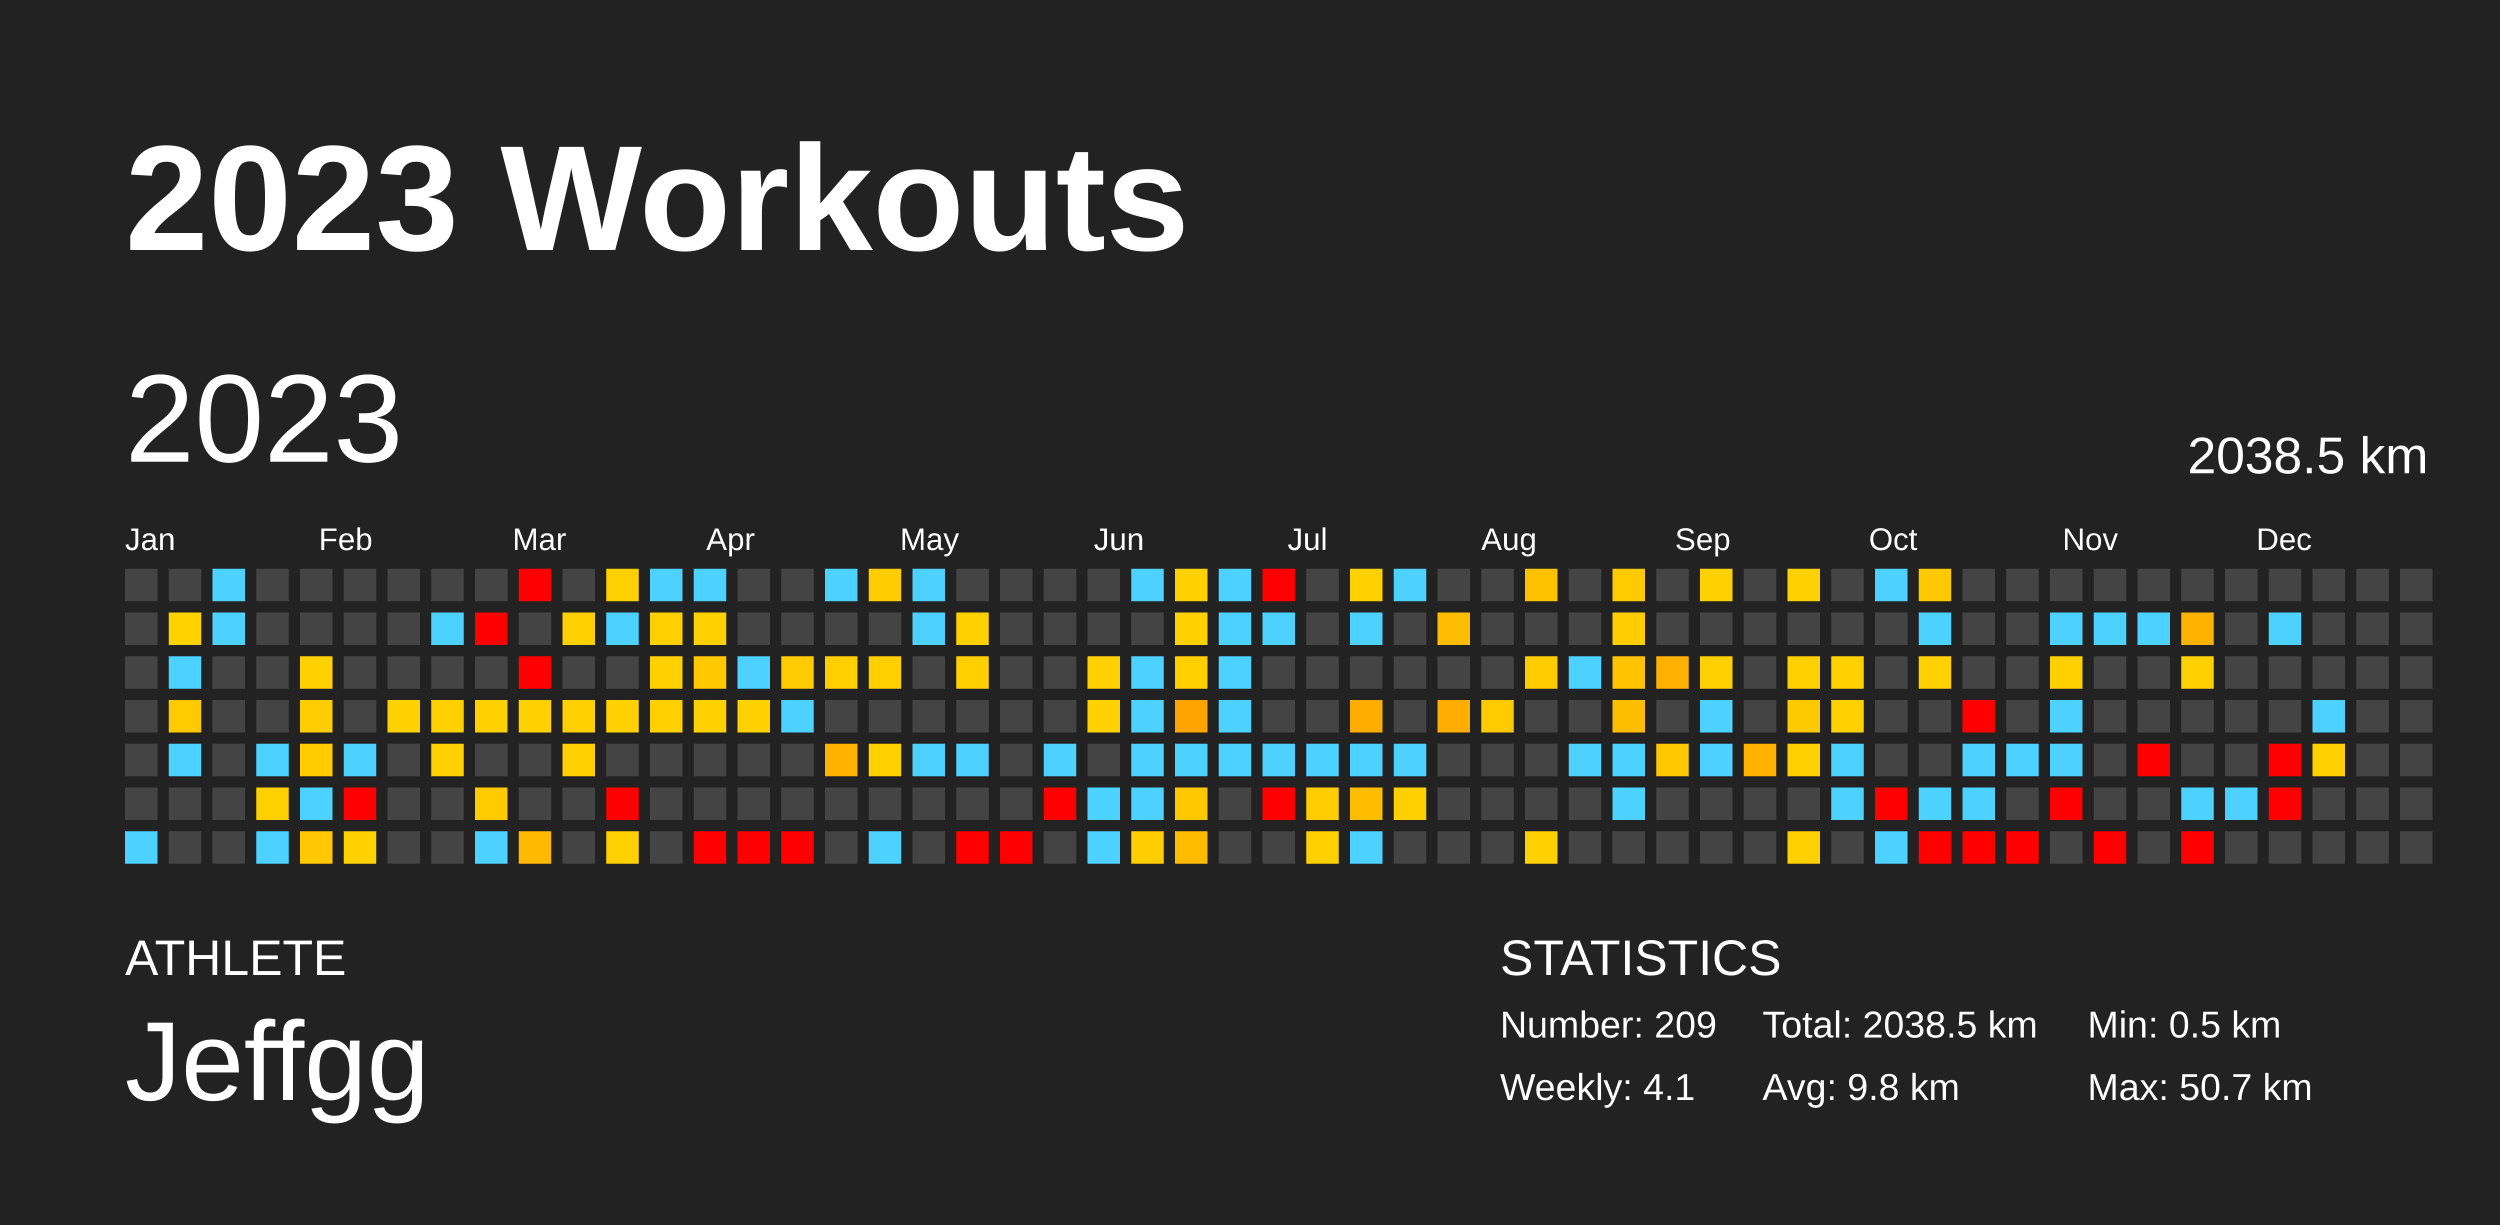
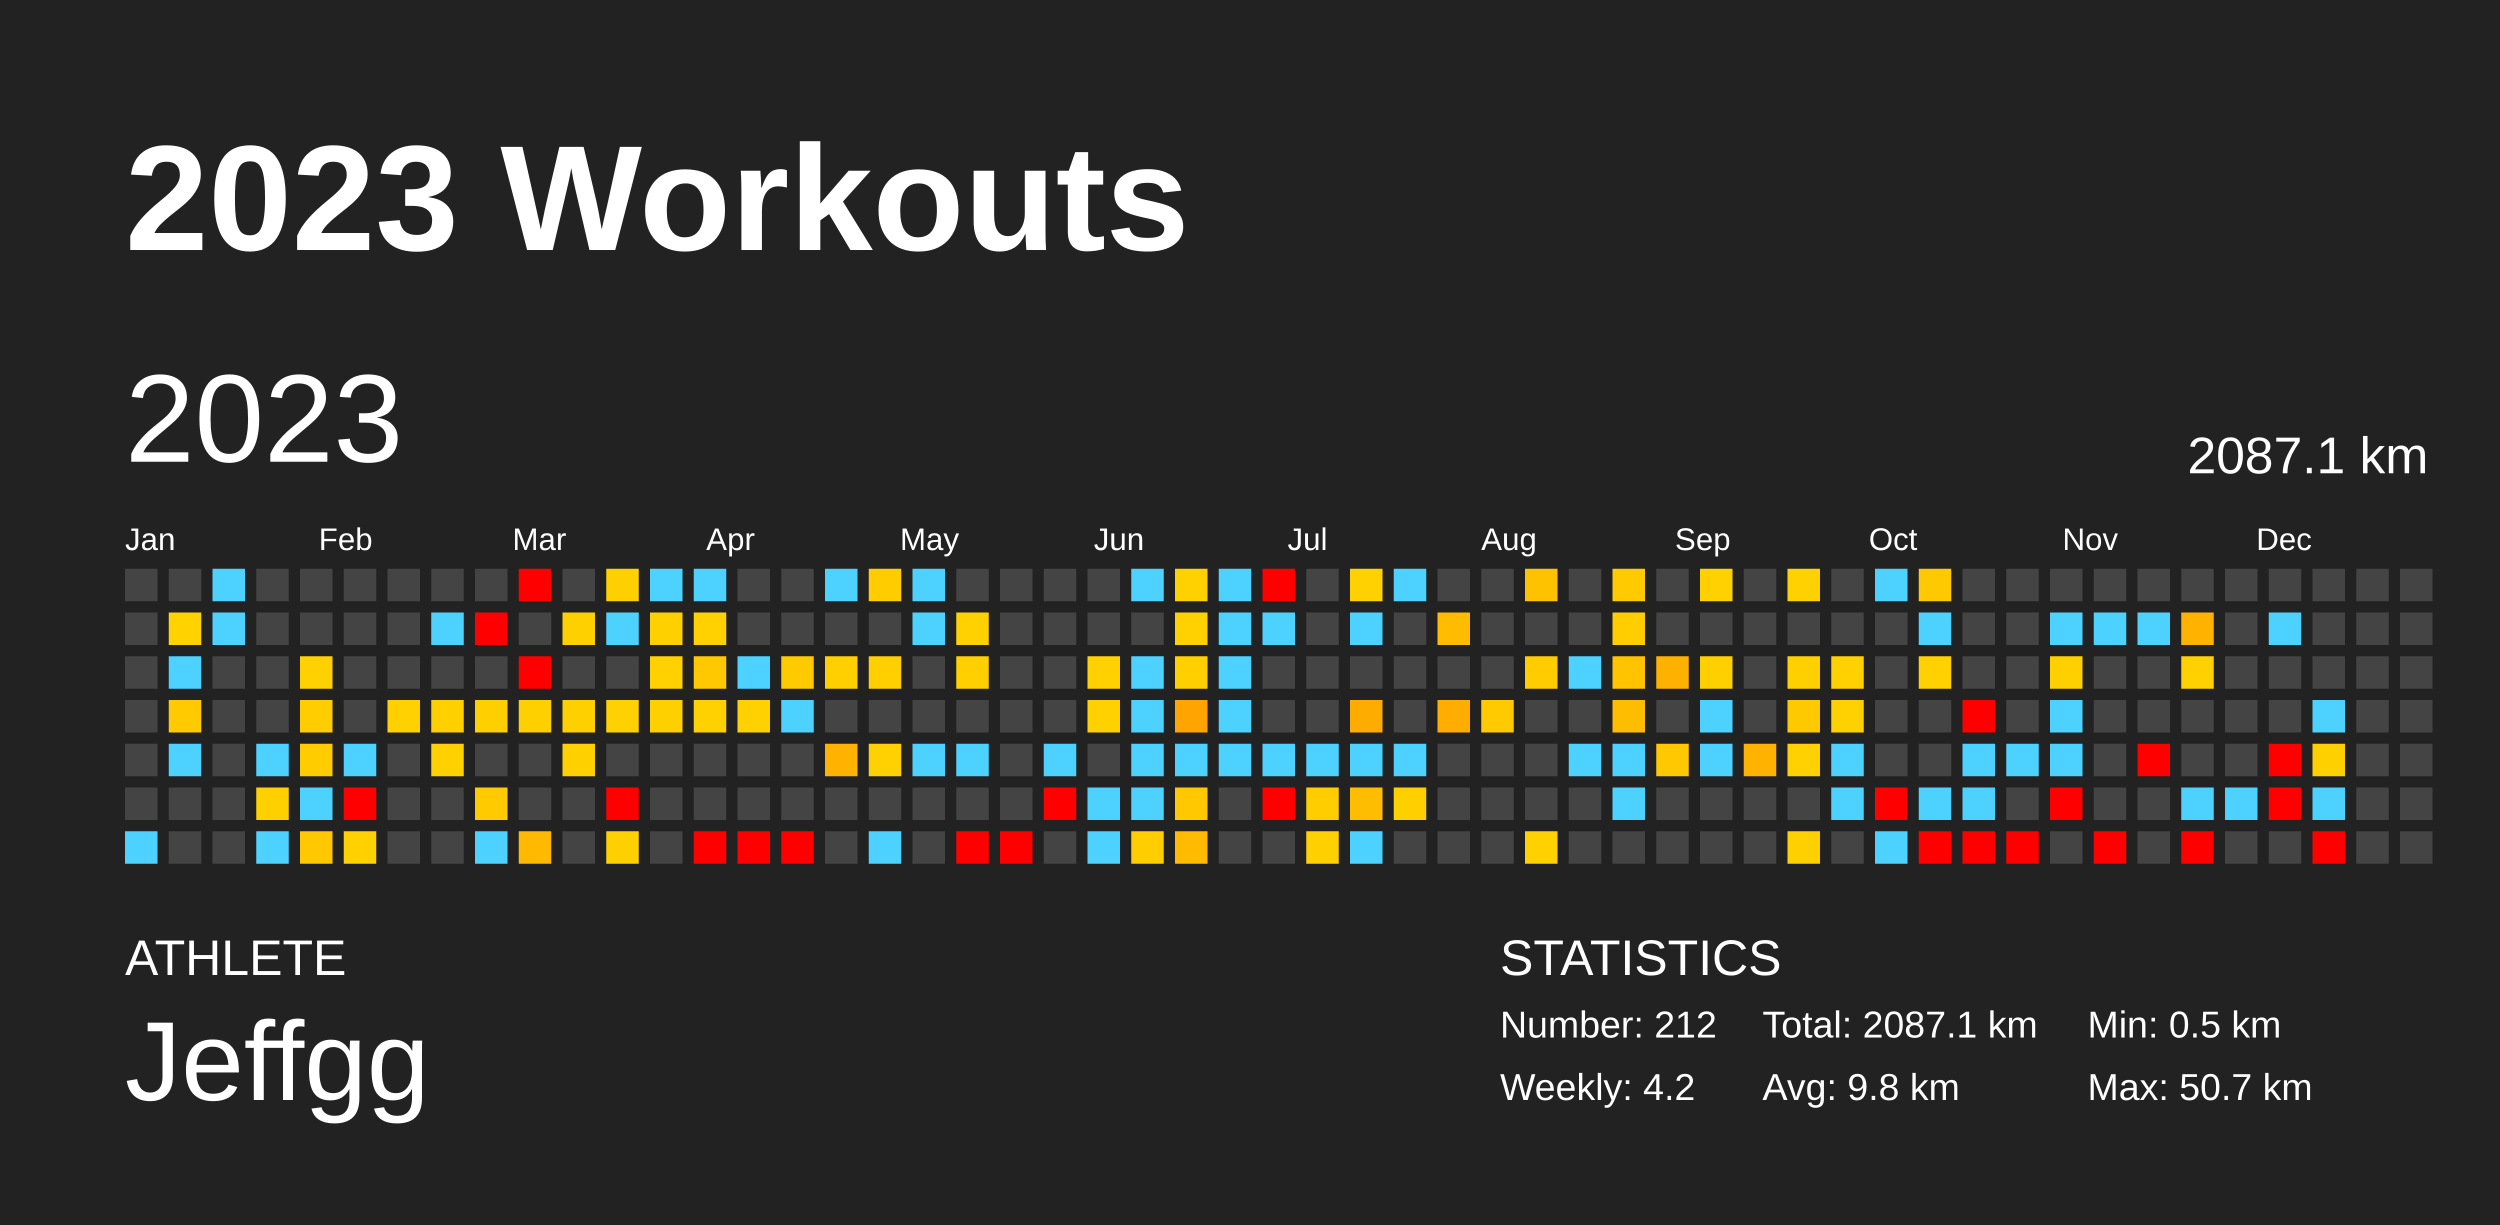
<svg xmlns="http://www.w3.org/2000/svg" baseProfile="full" height="98mm" version="1.1" viewBox="0,0,200,98" width="200mm">
  <defs />
  <rect fill="#222222" height="98" width="200" x="0" y="0" />
  <text fill="#FFFFFF" style="font-size:12px; font-family:Arial; font-weight:bold;" x="10" y="20">2023 Workouts</text>
  <text fill="#FFFFFF" style="font-size:4px; font-family:Arial" x="10" y="78">ATHLETE</text>
  <text fill="#FFFFFF" style="font-size:9px; font-family:Arial" x="10" y="88">Jeffgg</text>
  <text fill="#FFFFFF" style="font-size:4px; font-family:Arial" x="120" y="78">STATISTICS</text>
-   <text fill="#FFFFFF" style="font-size:3px; font-family:Arial" x="120" y="83">Number: 209</text>
-   <text fill="#FFFFFF" style="font-size:3px; font-family:Arial" x="120" y="88">Weekly: 4.1</text>
-   <text fill="#FFFFFF" style="font-size:3px; font-family:Arial" x="141" y="83">Total: 2038.5 km</text>
+   <text fill="#FFFFFF" style="font-size:3px; font-family:Arial" x="120" y="83">Number: 212</text>
+   <text fill="#FFFFFF" style="font-size:3px; font-family:Arial" x="120" y="88">Weekly: 4.2</text>
+   <text fill="#FFFFFF" style="font-size:3px; font-family:Arial" x="141" y="83">Total: 2087.1 km</text>
  <text fill="#FFFFFF" style="font-size:3px; font-family:Arial" x="141" y="88">Avg: 9.8 km</text>
  <text fill="#FFFFFF" style="font-size:3px; font-family:Arial" x="167" y="83">Min: 0.5 km</text>
  <text fill="#FFFFFF" style="font-size:3px; font-family:Arial" x="167" y="88">Max: 50.7 km</text>
  <text dominant-baseline="hanging" fill="#FFFFFF" style="font-size:10.0px; font-family:Arial;" x="10" y="30">2023</text>
-   <text dominant-baseline="hanging" fill="#FFFFFF" style="font-size:4.125px; font-family:Arial;" x="175" y="35">2038.5 km</text>
+   <text dominant-baseline="hanging" fill="#FFFFFF" style="font-size:4.125px; font-family:Arial;" x="175" y="35">2087.1 km</text>
  <text fill="#FFFFFF" style="font-size:2.5px; font-family:Arial" x="10.0" y="44">Jan</text>
  <text fill="#FFFFFF" style="font-size:2.5px; font-family:Arial" x="25.5" y="44">Feb</text>
  <text fill="#FFFFFF" style="font-size:2.5px; font-family:Arial" x="41.0" y="44">Mar</text>
  <text fill="#FFFFFF" style="font-size:2.5px; font-family:Arial" x="56.5" y="44">Apr</text>
  <text fill="#FFFFFF" style="font-size:2.5px; font-family:Arial" x="72.0" y="44">May</text>
  <text fill="#FFFFFF" style="font-size:2.5px; font-family:Arial" x="87.5" y="44">Jun</text>
  <text fill="#FFFFFF" style="font-size:2.5px; font-family:Arial" x="103.0" y="44">Jul</text>
  <text fill="#FFFFFF" style="font-size:2.5px; font-family:Arial" x="118.5" y="44">Aug</text>
  <text fill="#FFFFFF" style="font-size:2.5px; font-family:Arial" x="134.0" y="44">Sep</text>
  <text fill="#FFFFFF" style="font-size:2.5px; font-family:Arial" x="149.5" y="44">Oct</text>
  <text fill="#FFFFFF" style="font-size:2.5px; font-family:Arial" x="165.0" y="44">Nov</text>
  <text fill="#FFFFFF" style="font-size:2.5px; font-family:Arial" x="180.5" y="44">Dec</text>
  <rect fill="#444444" height="2.6" width="2.6" x="10.0" y="45.5" />
  <rect fill="#444444" height="2.6" width="2.6" x="10.0" y="49.0" />
  <rect fill="#444444" height="2.6" width="2.6" x="10.0" y="52.5" />
  <rect fill="#444444" height="2.6" width="2.6" x="10.0" y="56.0" />
  <rect fill="#444444" height="2.6" width="2.6" x="10.0" y="59.5" />
  <rect fill="#444444" height="2.6" width="2.6" x="10.0" y="63.0" />
  <rect fill="#4dd2ff" height="2.6" width="2.6" x="10.0" y="66.5" />
  <rect fill="#444444" height="2.6" width="2.6" x="13.5" y="45.5" />
  <rect fill="#ffd200" height="2.6" width="2.6" x="13.5" y="49.0" />
  <rect fill="#4dd2ff" height="2.6" width="2.6" x="13.5" y="52.5" />
  <rect fill="#ffcb00" height="2.6" width="2.6" x="13.5" y="56.0" />
  <rect fill="#4dd2ff" height="2.6" width="2.6" x="13.5" y="59.5" />
  <rect fill="#444444" height="2.6" width="2.6" x="13.5" y="63.0" />
  <rect fill="#444444" height="2.6" width="2.6" x="13.5" y="66.5" />
  <rect fill="#4dd2ff" height="2.6" width="2.6" x="17.0" y="45.5" />
  <rect fill="#4dd2ff" height="2.6" width="2.6" x="17.0" y="49.0" />
  <rect fill="#444444" height="2.6" width="2.6" x="17.0" y="52.5" />
  <rect fill="#444444" height="2.6" width="2.6" x="17.0" y="56.0" />
  <rect fill="#444444" height="2.6" width="2.6" x="17.0" y="59.5" />
  <rect fill="#444444" height="2.6" width="2.6" x="17.0" y="63.0" />
  <rect fill="#444444" height="2.6" width="2.6" x="17.0" y="66.5" />
  <rect fill="#444444" height="2.6" width="2.6" x="20.5" y="45.5" />
  <rect fill="#444444" height="2.6" width="2.6" x="20.5" y="49.0" />
  <rect fill="#444444" height="2.6" width="2.6" x="20.5" y="52.5" />
  <rect fill="#444444" height="2.6" width="2.6" x="20.5" y="56.0" />
  <rect fill="#4dd2ff" height="2.6" width="2.6" x="20.5" y="59.5" />
  <rect fill="#ffd000" height="2.6" width="2.6" x="20.5" y="63.0" />
  <rect fill="#4dd2ff" height="2.6" width="2.6" x="20.5" y="66.5" />
  <rect fill="#444444" height="2.6" width="2.6" x="24.0" y="45.5" />
  <rect fill="#444444" height="2.6" width="2.6" x="24.0" y="49.0" />
  <rect fill="#ffd100" height="2.6" width="2.6" x="24.0" y="52.5" />
  <rect fill="#ffcd00" height="2.6" width="2.6" x="24.0" y="56.0" />
  <rect fill="#ffcc00" height="2.6" width="2.6" x="24.0" y="59.5" />
  <rect fill="#4dd2ff" height="2.6" width="2.6" x="24.0" y="63.0" />
  <rect fill="#ffc800" height="2.6" width="2.6" x="24.0" y="66.5" />
  <rect fill="#444444" height="2.6" width="2.6" x="27.5" y="45.5" />
  <rect fill="#444444" height="2.6" width="2.6" x="27.5" y="49.0" />
  <rect fill="#444444" height="2.6" width="2.6" x="27.5" y="52.5" />
  <rect fill="#444444" height="2.6" width="2.6" x="27.5" y="56.0" />
  <rect fill="#4dd2ff" height="2.6" width="2.6" x="27.5" y="59.5" />
  <rect fill="red" height="2.6" width="2.6" x="27.5" y="63.0" />
  <rect fill="#ffd100" height="2.6" width="2.6" x="27.5" y="66.5" />
  <rect fill="#444444" height="2.6" width="2.6" x="31.0" y="45.5" />
  <rect fill="#444444" height="2.6" width="2.6" x="31.0" y="49.0" />
  <rect fill="#444444" height="2.6" width="2.6" x="31.0" y="52.5" />
  <rect fill="#ffd100" height="2.6" width="2.6" x="31.0" y="56.0" />
  <rect fill="#444444" height="2.6" width="2.6" x="31.0" y="59.5" />
  <rect fill="#444444" height="2.6" width="2.6" x="31.0" y="63.0" />
  <rect fill="#444444" height="2.6" width="2.6" x="31.0" y="66.5" />
  <rect fill="#444444" height="2.6" width="2.6" x="34.5" y="45.5" />
  <rect fill="#4dd2ff" height="2.6" width="2.6" x="34.5" y="49.0" />
  <rect fill="#444444" height="2.6" width="2.6" x="34.5" y="52.5" />
  <rect fill="#ffd000" height="2.6" width="2.6" x="34.5" y="56.0" />
  <rect fill="#ffd100" height="2.6" width="2.6" x="34.5" y="59.5" />
  <rect fill="#444444" height="2.6" width="2.6" x="34.5" y="63.0" />
  <rect fill="#444444" height="2.6" width="2.6" x="34.5" y="66.5" />
  <rect fill="#444444" height="2.6" width="2.6" x="38.0" y="45.5" />
  <rect fill="red" height="2.6" width="2.6" x="38.0" y="49.0" />
  <rect fill="#444444" height="2.6" width="2.6" x="38.0" y="52.5" />
  <rect fill="#ffd000" height="2.6" width="2.6" x="38.0" y="56.0" />
  <rect fill="#444444" height="2.6" width="2.6" x="38.0" y="59.5" />
  <rect fill="#ffcb00" height="2.6" width="2.6" x="38.0" y="63.0" />
  <rect fill="#4dd2ff" height="2.6" width="2.6" x="38.0" y="66.5" />
  <rect fill="red" height="2.6" width="2.6" x="41.5" y="45.5" />
  <rect fill="#444444" height="2.6" width="2.6" x="41.5" y="49.0" />
  <rect fill="red" height="2.6" width="2.6" x="41.5" y="52.5" />
  <rect fill="#ffd000" height="2.6" width="2.6" x="41.5" y="56.0" />
  <rect fill="#444444" height="2.6" width="2.6" x="41.5" y="59.5" />
  <rect fill="#444444" height="2.6" width="2.6" x="41.5" y="63.0" />
  <rect fill="#ffb900" height="2.6" width="2.6" x="41.5" y="66.5" />
  <rect fill="#444444" height="2.6" width="2.6" x="45.0" y="45.5" />
  <rect fill="#ffd000" height="2.6" width="2.6" x="45.0" y="49.0" />
  <rect fill="#444444" height="2.6" width="2.6" x="45.0" y="52.5" />
  <rect fill="#ffd000" height="2.6" width="2.6" x="45.0" y="56.0" />
  <rect fill="#ffd000" height="2.6" width="2.6" x="45.0" y="59.5" />
  <rect fill="#444444" height="2.6" width="2.6" x="45.0" y="63.0" />
  <rect fill="#444444" height="2.6" width="2.6" x="45.0" y="66.5" />
  <rect fill="#ffd000" height="2.6" width="2.6" x="48.5" y="45.5" />
  <rect fill="#4dd2ff" height="2.6" width="2.6" x="48.5" y="49.0" />
  <rect fill="#444444" height="2.6" width="2.6" x="48.5" y="52.5" />
  <rect fill="#ffd100" height="2.6" width="2.6" x="48.5" y="56.0" />
  <rect fill="#444444" height="2.6" width="2.6" x="48.5" y="59.5" />
  <rect fill="red" height="2.6" width="2.6" x="48.5" y="63.0" />
  <rect fill="#ffd000" height="2.6" width="2.6" x="48.5" y="66.5" />
  <rect fill="#4dd2ff" height="2.6" width="2.6" x="52.0" y="45.5" />
  <rect fill="#ffd000" height="2.6" width="2.6" x="52.0" y="49.0" />
  <rect fill="#ffd100" height="2.6" width="2.6" x="52.0" y="52.5" />
  <rect fill="#ffd000" height="2.6" width="2.6" x="52.0" y="56.0" />
  <rect fill="#444444" height="2.6" width="2.6" x="52.0" y="59.5" />
  <rect fill="#444444" height="2.6" width="2.6" x="52.0" y="63.0" />
  <rect fill="#444444" height="2.6" width="2.6" x="52.0" y="66.5" />
  <rect fill="#4dd2ff" height="2.6" width="2.6" x="55.5" y="45.5" />
  <rect fill="#ffd100" height="2.6" width="2.6" x="55.5" y="49.0" />
  <rect fill="#ffc800" height="2.6" width="2.6" x="55.5" y="52.5" />
  <rect fill="#ffd100" height="2.6" width="2.6" x="55.5" y="56.0" />
  <rect fill="#444444" height="2.6" width="2.6" x="55.5" y="59.5" />
  <rect fill="#444444" height="2.6" width="2.6" x="55.5" y="63.0" />
  <rect fill="red" height="2.6" width="2.6" x="55.5" y="66.5" />
  <rect fill="#444444" height="2.6" width="2.6" x="59.0" y="45.5" />
  <rect fill="#444444" height="2.6" width="2.6" x="59.0" y="49.0" />
  <rect fill="#4dd2ff" height="2.6" width="2.6" x="59.0" y="52.5" />
  <rect fill="#ffd100" height="2.6" width="2.6" x="59.0" y="56.0" />
  <rect fill="#444444" height="2.6" width="2.6" x="59.0" y="59.5" />
  <rect fill="#444444" height="2.6" width="2.6" x="59.0" y="63.0" />
  <rect fill="red" height="2.6" width="2.6" x="59.0" y="66.5" />
  <rect fill="#444444" height="2.6" width="2.6" x="62.5" y="45.5" />
  <rect fill="#444444" height="2.6" width="2.6" x="62.5" y="49.0" />
  <rect fill="#ffcb00" height="2.6" width="2.6" x="62.5" y="52.5" />
  <rect fill="#4dd2ff" height="2.6" width="2.6" x="62.5" y="56.0" />
  <rect fill="#444444" height="2.6" width="2.6" x="62.5" y="59.5" />
  <rect fill="#444444" height="2.6" width="2.6" x="62.5" y="63.0" />
  <rect fill="red" height="2.6" width="2.6" x="62.5" y="66.5" />
  <rect fill="#4dd2ff" height="2.6" width="2.6" x="66.0" y="45.5" />
  <rect fill="#444444" height="2.6" width="2.6" x="66.0" y="49.0" />
  <rect fill="#ffcf00" height="2.6" width="2.6" x="66.0" y="52.5" />
  <rect fill="#444444" height="2.6" width="2.6" x="66.0" y="56.0" />
  <rect fill="#ffb300" height="2.6" width="2.6" x="66.0" y="59.5" />
  <rect fill="#444444" height="2.6" width="2.6" x="66.0" y="63.0" />
  <rect fill="#444444" height="2.6" width="2.6" x="66.0" y="66.5" />
  <rect fill="#ffcc00" height="2.6" width="2.6" x="69.5" y="45.5" />
  <rect fill="#444444" height="2.6" width="2.6" x="69.5" y="49.0" />
  <rect fill="#ffcf00" height="2.6" width="2.6" x="69.5" y="52.5" />
  <rect fill="#444444" height="2.6" width="2.6" x="69.5" y="56.0" />
  <rect fill="#ffd100" height="2.6" width="2.6" x="69.5" y="59.5" />
  <rect fill="#444444" height="2.6" width="2.6" x="69.5" y="63.0" />
  <rect fill="#4dd2ff" height="2.6" width="2.6" x="69.5" y="66.5" />
  <rect fill="#4dd2ff" height="2.6" width="2.6" x="73.0" y="45.5" />
  <rect fill="#4dd2ff" height="2.6" width="2.6" x="73.0" y="49.0" />
  <rect fill="#444444" height="2.6" width="2.6" x="73.0" y="52.5" />
  <rect fill="#444444" height="2.6" width="2.6" x="73.0" y="56.0" />
  <rect fill="#4dd2ff" height="2.6" width="2.6" x="73.0" y="59.5" />
  <rect fill="#444444" height="2.6" width="2.6" x="73.0" y="63.0" />
  <rect fill="#444444" height="2.6" width="2.6" x="73.0" y="66.5" />
  <rect fill="#444444" height="2.6" width="2.6" x="76.5" y="45.5" />
  <rect fill="#ffd100" height="2.6" width="2.6" x="76.5" y="49.0" />
  <rect fill="#ffcf00" height="2.6" width="2.6" x="76.5" y="52.5" />
  <rect fill="#444444" height="2.6" width="2.6" x="76.5" y="56.0" />
  <rect fill="#4dd2ff" height="2.6" width="2.6" x="76.5" y="59.5" />
  <rect fill="#444444" height="2.6" width="2.6" x="76.5" y="63.0" />
  <rect fill="red" height="2.6" width="2.6" x="76.5" y="66.5" />
  <rect fill="#444444" height="2.6" width="2.6" x="80.0" y="45.5" />
  <rect fill="#444444" height="2.6" width="2.6" x="80.0" y="49.0" />
  <rect fill="#444444" height="2.6" width="2.6" x="80.0" y="52.5" />
  <rect fill="#444444" height="2.6" width="2.6" x="80.0" y="56.0" />
  <rect fill="#444444" height="2.6" width="2.6" x="80.0" y="59.5" />
  <rect fill="#444444" height="2.6" width="2.6" x="80.0" y="63.0" />
  <rect fill="red" height="2.6" width="2.6" x="80.0" y="66.5" />
  <rect fill="#444444" height="2.6" width="2.6" x="83.5" y="45.5" />
  <rect fill="#444444" height="2.6" width="2.6" x="83.5" y="49.0" />
  <rect fill="#444444" height="2.6" width="2.6" x="83.5" y="52.5" />
  <rect fill="#444444" height="2.6" width="2.6" x="83.5" y="56.0" />
  <rect fill="#4dd2ff" height="2.6" width="2.6" x="83.5" y="59.5" />
  <rect fill="red" height="2.6" width="2.6" x="83.5" y="63.0" />
  <rect fill="#444444" height="2.6" width="2.6" x="83.5" y="66.5" />
  <rect fill="#444444" height="2.6" width="2.6" x="87.0" y="45.5" />
  <rect fill="#444444" height="2.6" width="2.6" x="87.0" y="49.0" />
  <rect fill="#ffd100" height="2.6" width="2.6" x="87.0" y="52.5" />
  <rect fill="#ffd100" height="2.6" width="2.6" x="87.0" y="56.0" />
  <rect fill="#444444" height="2.6" width="2.6" x="87.0" y="59.5" />
  <rect fill="#4dd2ff" height="2.6" width="2.6" x="87.0" y="63.0" />
  <rect fill="#4dd2ff" height="2.6" width="2.6" x="87.0" y="66.5" />
  <rect fill="#4dd2ff" height="2.6" width="2.6" x="90.5" y="45.5" />
  <rect fill="#444444" height="2.6" width="2.6" x="90.5" y="49.0" />
  <rect fill="#4dd2ff" height="2.6" width="2.6" x="90.5" y="52.5" />
  <rect fill="#4dd2ff" height="2.6" width="2.6" x="90.5" y="56.0" />
  <rect fill="#4dd2ff" height="2.6" width="2.6" x="90.5" y="59.5" />
  <rect fill="#4dd2ff" height="2.6" width="2.6" x="90.5" y="63.0" />
  <rect fill="#ffcd00" height="2.6" width="2.6" x="90.5" y="66.5" />
  <rect fill="#ffd100" height="2.6" width="2.6" x="94.0" y="45.5" />
  <rect fill="#ffd100" height="2.6" width="2.6" x="94.0" y="49.0" />
  <rect fill="#ffcf00" height="2.6" width="2.6" x="94.0" y="52.5" />
  <rect fill="#ffa400" height="2.6" width="2.6" x="94.0" y="56.0" />
  <rect fill="#4dd2ff" height="2.6" width="2.6" x="94.0" y="59.5" />
  <rect fill="#ffc800" height="2.6" width="2.6" x="94.0" y="63.0" />
  <rect fill="#ffbb00" height="2.6" width="2.6" x="94.0" y="66.5" />
  <rect fill="#4dd2ff" height="2.6" width="2.6" x="97.5" y="45.5" />
  <rect fill="#4dd2ff" height="2.6" width="2.6" x="97.5" y="49.0" />
  <rect fill="#4dd2ff" height="2.6" width="2.6" x="97.5" y="52.5" />
  <rect fill="#4dd2ff" height="2.6" width="2.6" x="97.5" y="56.0" />
  <rect fill="#4dd2ff" height="2.6" width="2.6" x="97.5" y="59.5" />
  <rect fill="#444444" height="2.6" width="2.6" x="97.5" y="63.0" />
  <rect fill="#444444" height="2.6" width="2.6" x="97.5" y="66.5" />
  <rect fill="red" height="2.6" width="2.6" x="101.0" y="45.5" />
  <rect fill="#4dd2ff" height="2.6" width="2.6" x="101.0" y="49.0" />
  <rect fill="#444444" height="2.6" width="2.6" x="101.0" y="52.5" />
  <rect fill="#444444" height="2.6" width="2.6" x="101.0" y="56.0" />
  <rect fill="#4dd2ff" height="2.6" width="2.6" x="101.0" y="59.5" />
  <rect fill="red" height="2.6" width="2.6" x="101.0" y="63.0" />
  <rect fill="#444444" height="2.6" width="2.6" x="101.0" y="66.5" />
  <rect fill="#444444" height="2.6" width="2.6" x="104.5" y="45.5" />
  <rect fill="#444444" height="2.6" width="2.6" x="104.5" y="49.0" />
  <rect fill="#444444" height="2.6" width="2.6" x="104.5" y="52.5" />
  <rect fill="#444444" height="2.6" width="2.6" x="104.5" y="56.0" />
  <rect fill="#4dd2ff" height="2.6" width="2.6" x="104.5" y="59.5" />
  <rect fill="#ffcd00" height="2.6" width="2.6" x="104.5" y="63.0" />
  <rect fill="#ffd000" height="2.6" width="2.6" x="104.5" y="66.5" />
  <rect fill="#ffd100" height="2.6" width="2.6" x="108.0" y="45.5" />
  <rect fill="#4dd2ff" height="2.6" width="2.6" x="108.0" y="49.0" />
  <rect fill="#444444" height="2.6" width="2.6" x="108.0" y="52.5" />
  <rect fill="#ffac00" height="2.6" width="2.6" x="108.0" y="56.0" />
  <rect fill="#4dd2ff" height="2.6" width="2.6" x="108.0" y="59.5" />
  <rect fill="#ffbd00" height="2.6" width="2.6" x="108.0" y="63.0" />
  <rect fill="#4dd2ff" height="2.6" width="2.6" x="108.0" y="66.5" />
  <rect fill="#4dd2ff" height="2.6" width="2.6" x="111.5" y="45.5" />
  <rect fill="#444444" height="2.6" width="2.6" x="111.5" y="49.0" />
  <rect fill="#444444" height="2.6" width="2.6" x="111.5" y="52.5" />
  <rect fill="#444444" height="2.6" width="2.6" x="111.5" y="56.0" />
  <rect fill="#4dd2ff" height="2.6" width="2.6" x="111.5" y="59.5" />
  <rect fill="#ffd000" height="2.6" width="2.6" x="111.5" y="63.0" />
  <rect fill="#444444" height="2.6" width="2.6" x="111.5" y="66.5" />
  <rect fill="#444444" height="2.6" width="2.6" x="115.0" y="45.5" />
  <rect fill="#ffbc00" height="2.6" width="2.6" x="115.0" y="49.0" />
  <rect fill="#444444" height="2.6" width="2.6" x="115.0" y="52.5" />
  <rect fill="#ffad00" height="2.6" width="2.6" x="115.0" y="56.0" />
  <rect fill="#444444" height="2.6" width="2.6" x="115.0" y="59.5" />
  <rect fill="#444444" height="2.6" width="2.6" x="115.0" y="63.0" />
  <rect fill="#444444" height="2.6" width="2.6" x="115.0" y="66.5" />
  <rect fill="#444444" height="2.6" width="2.6" x="118.5" y="45.5" />
  <rect fill="#444444" height="2.6" width="2.6" x="118.5" y="49.0" />
  <rect fill="#444444" height="2.6" width="2.6" x="118.5" y="52.5" />
  <rect fill="#ffca00" height="2.6" width="2.6" x="118.5" y="56.0" />
  <rect fill="#444444" height="2.6" width="2.6" x="118.5" y="59.5" />
  <rect fill="#444444" height="2.6" width="2.6" x="118.5" y="63.0" />
  <rect fill="#444444" height="2.6" width="2.6" x="118.5" y="66.5" />
  <rect fill="#ffc200" height="2.6" width="2.6" x="122.0" y="45.5" />
  <rect fill="#444444" height="2.6" width="2.6" x="122.0" y="49.0" />
  <rect fill="#ffcc00" height="2.6" width="2.6" x="122.0" y="52.5" />
  <rect fill="#444444" height="2.6" width="2.6" x="122.0" y="56.0" />
  <rect fill="#444444" height="2.6" width="2.6" x="122.0" y="59.5" />
  <rect fill="#444444" height="2.6" width="2.6" x="122.0" y="63.0" />
  <rect fill="#ffd100" height="2.6" width="2.6" x="122.0" y="66.5" />
  <rect fill="#444444" height="2.6" width="2.6" x="125.5" y="45.5" />
  <rect fill="#444444" height="2.6" width="2.6" x="125.5" y="49.0" />
  <rect fill="#4dd2ff" height="2.6" width="2.6" x="125.5" y="52.5" />
  <rect fill="#444444" height="2.6" width="2.6" x="125.5" y="56.0" />
  <rect fill="#4dd2ff" height="2.6" width="2.6" x="125.5" y="59.5" />
  <rect fill="#444444" height="2.6" width="2.6" x="125.5" y="63.0" />
  <rect fill="#444444" height="2.6" width="2.6" x="125.5" y="66.5" />
  <rect fill="#ffcb00" height="2.6" width="2.6" x="129.0" y="45.5" />
  <rect fill="#ffcd00" height="2.6" width="2.6" x="129.0" y="49.0" />
  <rect fill="#ffc300" height="2.6" width="2.6" x="129.0" y="52.5" />
  <rect fill="#ffbd00" height="2.6" width="2.6" x="129.0" y="56.0" />
  <rect fill="#4dd2ff" height="2.6" width="2.6" x="129.0" y="59.5" />
  <rect fill="#4dd2ff" height="2.6" width="2.6" x="129.0" y="63.0" />
  <rect fill="#444444" height="2.6" width="2.6" x="129.0" y="66.5" />
  <rect fill="#444444" height="2.6" width="2.6" x="132.5" y="45.5" />
  <rect fill="#444444" height="2.6" width="2.6" x="132.5" y="49.0" />
  <rect fill="#ffb100" height="2.6" width="2.6" x="132.5" y="52.5" />
  <rect fill="#444444" height="2.6" width="2.6" x="132.5" y="56.0" />
  <rect fill="#ffc800" height="2.6" width="2.6" x="132.5" y="59.5" />
  <rect fill="#444444" height="2.6" width="2.6" x="132.5" y="63.0" />
  <rect fill="#444444" height="2.6" width="2.6" x="132.5" y="66.5" />
  <rect fill="#ffd100" height="2.6" width="2.6" x="136.0" y="45.5" />
  <rect fill="#444444" height="2.6" width="2.6" x="136.0" y="49.0" />
  <rect fill="#ffd000" height="2.6" width="2.6" x="136.0" y="52.5" />
  <rect fill="#4dd2ff" height="2.6" width="2.6" x="136.0" y="56.0" />
  <rect fill="#4dd2ff" height="2.6" width="2.6" x="136.0" y="59.5" />
  <rect fill="#444444" height="2.6" width="2.6" x="136.0" y="63.0" />
  <rect fill="#444444" height="2.6" width="2.6" x="136.0" y="66.5" />
  <rect fill="#444444" height="2.6" width="2.6" x="139.5" y="45.5" />
  <rect fill="#444444" height="2.6" width="2.6" x="139.5" y="49.0" />
  <rect fill="#444444" height="2.6" width="2.6" x="139.5" y="52.5" />
  <rect fill="#444444" height="2.6" width="2.6" x="139.5" y="56.0" />
  <rect fill="#ffb300" height="2.6" width="2.6" x="139.5" y="59.5" />
  <rect fill="#444444" height="2.6" width="2.6" x="139.5" y="63.0" />
  <rect fill="#444444" height="2.6" width="2.6" x="139.5" y="66.5" />
  <rect fill="#ffd100" height="2.6" width="2.6" x="143.0" y="45.5" />
  <rect fill="#444444" height="2.6" width="2.6" x="143.0" y="49.0" />
  <rect fill="#ffd000" height="2.6" width="2.6" x="143.0" y="52.5" />
  <rect fill="#ffc900" height="2.6" width="2.6" x="143.0" y="56.0" />
  <rect fill="#ffd100" height="2.6" width="2.6" x="143.0" y="59.5" />
  <rect fill="#444444" height="2.6" width="2.6" x="143.0" y="63.0" />
  <rect fill="#ffd000" height="2.6" width="2.6" x="143.0" y="66.5" />
  <rect fill="#444444" height="2.6" width="2.6" x="146.5" y="45.5" />
  <rect fill="#444444" height="2.6" width="2.6" x="146.5" y="49.0" />
  <rect fill="#ffd100" height="2.6" width="2.6" x="146.5" y="52.5" />
  <rect fill="#ffd100" height="2.6" width="2.6" x="146.5" y="56.0" />
  <rect fill="#4dd2ff" height="2.6" width="2.6" x="146.5" y="59.5" />
  <rect fill="#4dd2ff" height="2.6" width="2.6" x="146.5" y="63.0" />
  <rect fill="#444444" height="2.6" width="2.6" x="146.5" y="66.5" />
  <rect fill="#4dd2ff" height="2.6" width="2.6" x="150.0" y="45.5" />
  <rect fill="#444444" height="2.6" width="2.6" x="150.0" y="49.0" />
  <rect fill="#444444" height="2.6" width="2.6" x="150.0" y="52.5" />
  <rect fill="#444444" height="2.6" width="2.6" x="150.0" y="56.0" />
  <rect fill="#444444" height="2.6" width="2.6" x="150.0" y="59.5" />
  <rect fill="red" height="2.6" width="2.6" x="150.0" y="63.0" />
  <rect fill="#4dd2ff" height="2.6" width="2.6" x="150.0" y="66.5" />
  <rect fill="#ffc900" height="2.6" width="2.6" x="153.5" y="45.5" />
  <rect fill="#4dd2ff" height="2.6" width="2.6" x="153.5" y="49.0" />
  <rect fill="#ffd100" height="2.6" width="2.6" x="153.5" y="52.5" />
  <rect fill="#444444" height="2.6" width="2.6" x="153.5" y="56.0" />
  <rect fill="#444444" height="2.6" width="2.6" x="153.5" y="59.5" />
  <rect fill="#4dd2ff" height="2.6" width="2.6" x="153.5" y="63.0" />
  <rect fill="red" height="2.6" width="2.6" x="153.5" y="66.5" />
  <rect fill="#444444" height="2.6" width="2.6" x="157.0" y="45.5" />
  <rect fill="#444444" height="2.6" width="2.6" x="157.0" y="49.0" />
  <rect fill="#444444" height="2.6" width="2.6" x="157.0" y="52.5" />
  <rect fill="red" height="2.6" width="2.6" x="157.0" y="56.0" />
  <rect fill="#4dd2ff" height="2.6" width="2.6" x="157.0" y="59.5" />
  <rect fill="#4dd2ff" height="2.6" width="2.6" x="157.0" y="63.0" />
  <rect fill="red" height="2.6" width="2.6" x="157.0" y="66.5" />
  <rect fill="#444444" height="2.6" width="2.6" x="160.5" y="45.5" />
  <rect fill="#444444" height="2.6" width="2.6" x="160.5" y="49.0" />
  <rect fill="#444444" height="2.6" width="2.6" x="160.5" y="52.5" />
  <rect fill="#444444" height="2.6" width="2.6" x="160.5" y="56.0" />
  <rect fill="#4dd2ff" height="2.6" width="2.6" x="160.5" y="59.5" />
  <rect fill="#444444" height="2.6" width="2.6" x="160.5" y="63.0" />
  <rect fill="red" height="2.6" width="2.6" x="160.5" y="66.5" />
  <rect fill="#444444" height="2.6" width="2.6" x="164.0" y="45.5" />
  <rect fill="#4dd2ff" height="2.6" width="2.6" x="164.0" y="49.0" />
  <rect fill="#ffd000" height="2.6" width="2.6" x="164.0" y="52.5" />
  <rect fill="#4dd2ff" height="2.6" width="2.6" x="164.0" y="56.0" />
  <rect fill="#4dd2ff" height="2.6" width="2.6" x="164.0" y="59.5" />
  <rect fill="red" height="2.6" width="2.6" x="164.0" y="63.0" />
  <rect fill="#444444" height="2.6" width="2.6" x="164.0" y="66.5" />
  <rect fill="#444444" height="2.6" width="2.6" x="167.5" y="45.5" />
  <rect fill="#4dd2ff" height="2.6" width="2.6" x="167.5" y="49.0" />
  <rect fill="#444444" height="2.6" width="2.6" x="167.5" y="52.5" />
  <rect fill="#444444" height="2.6" width="2.6" x="167.5" y="56.0" />
  <rect fill="#444444" height="2.6" width="2.6" x="167.5" y="59.5" />
  <rect fill="#444444" height="2.6" width="2.6" x="167.5" y="63.0" />
  <rect fill="red" height="2.6" width="2.6" x="167.5" y="66.5" />
  <rect fill="#444444" height="2.6" width="2.6" x="171.0" y="45.5" />
  <rect fill="#4dd2ff" height="2.6" width="2.6" x="171.0" y="49.0" />
  <rect fill="#444444" height="2.6" width="2.6" x="171.0" y="52.5" />
  <rect fill="#444444" height="2.6" width="2.6" x="171.0" y="56.0" />
  <rect fill="red" height="2.6" width="2.6" x="171.0" y="59.5" />
  <rect fill="#444444" height="2.6" width="2.6" x="171.0" y="63.0" />
  <rect fill="#444444" height="2.6" width="2.6" x="171.0" y="66.5" />
  <rect fill="#444444" height="2.6" width="2.6" x="174.5" y="45.5" />
  <rect fill="#ffb300" height="2.6" width="2.6" x="174.5" y="49.0" />
  <rect fill="#ffd100" height="2.6" width="2.6" x="174.5" y="52.5" />
  <rect fill="#444444" height="2.6" width="2.6" x="174.5" y="56.0" />
  <rect fill="#444444" height="2.6" width="2.6" x="174.5" y="59.5" />
  <rect fill="#4dd2ff" height="2.6" width="2.6" x="174.5" y="63.0" />
  <rect fill="red" height="2.6" width="2.6" x="174.5" y="66.5" />
  <rect fill="#444444" height="2.6" width="2.6" x="178.0" y="45.5" />
  <rect fill="#444444" height="2.6" width="2.6" x="178.0" y="49.0" />
  <rect fill="#444444" height="2.6" width="2.6" x="178.0" y="52.5" />
  <rect fill="#444444" height="2.6" width="2.6" x="178.0" y="56.0" />
  <rect fill="#444444" height="2.6" width="2.6" x="178.0" y="59.5" />
  <rect fill="#4dd2ff" height="2.6" width="2.6" x="178.0" y="63.0" />
  <rect fill="#444444" height="2.6" width="2.6" x="178.0" y="66.5" />
  <rect fill="#444444" height="2.6" width="2.6" x="181.5" y="45.5" />
  <rect fill="#4dd2ff" height="2.6" width="2.6" x="181.5" y="49.0" />
  <rect fill="#444444" height="2.6" width="2.6" x="181.5" y="52.5" />
  <rect fill="#444444" height="2.6" width="2.6" x="181.5" y="56.0" />
  <rect fill="red" height="2.6" width="2.6" x="181.5" y="59.5" />
  <rect fill="red" height="2.6" width="2.6" x="181.5" y="63.0" />
  <rect fill="#444444" height="2.6" width="2.6" x="181.5" y="66.5" />
  <rect fill="#444444" height="2.6" width="2.6" x="185.0" y="45.5" />
  <rect fill="#444444" height="2.6" width="2.6" x="185.0" y="49.0" />
  <rect fill="#444444" height="2.6" width="2.6" x="185.0" y="52.5" />
  <rect fill="#4dd2ff" height="2.6" width="2.6" x="185.0" y="56.0" />
  <rect fill="#ffd000" height="2.6" width="2.6" x="185.0" y="59.5" />
-   <rect fill="#444444" height="2.6" width="2.6" x="185.0" y="63.0" />
-   <rect fill="#444444" height="2.6" width="2.6" x="185.0" y="66.5" />
+   <rect fill="#4dd2ff" height="2.6" width="2.6" x="185.0" y="63.0" />
+   <rect fill="red" height="2.6" width="2.6" x="185.0" y="66.5" />
  <rect fill="#444444" height="2.6" width="2.6" x="188.5" y="45.5" />
  <rect fill="#444444" height="2.6" width="2.6" x="188.5" y="49.0" />
  <rect fill="#444444" height="2.6" width="2.6" x="188.5" y="52.5" />
  <rect fill="#444444" height="2.6" width="2.6" x="188.5" y="56.0" />
  <rect fill="#444444" height="2.6" width="2.6" x="188.5" y="59.5" />
  <rect fill="#444444" height="2.6" width="2.6" x="188.5" y="63.0" />
  <rect fill="#444444" height="2.6" width="2.6" x="188.5" y="66.5" />
  <rect fill="#444444" height="2.6" width="2.6" x="192.0" y="45.5" />
  <rect fill="#444444" height="2.6" width="2.6" x="192.0" y="49.0" />
  <rect fill="#444444" height="2.6" width="2.6" x="192.0" y="52.5" />
  <rect fill="#444444" height="2.6" width="2.6" x="192.0" y="56.0" />
  <rect fill="#444444" height="2.6" width="2.6" x="192.0" y="59.5" />
  <rect fill="#444444" height="2.6" width="2.6" x="192.0" y="63.0" />
  <rect fill="#444444" height="2.6" width="2.6" x="192.0" y="66.5" />
</svg>
